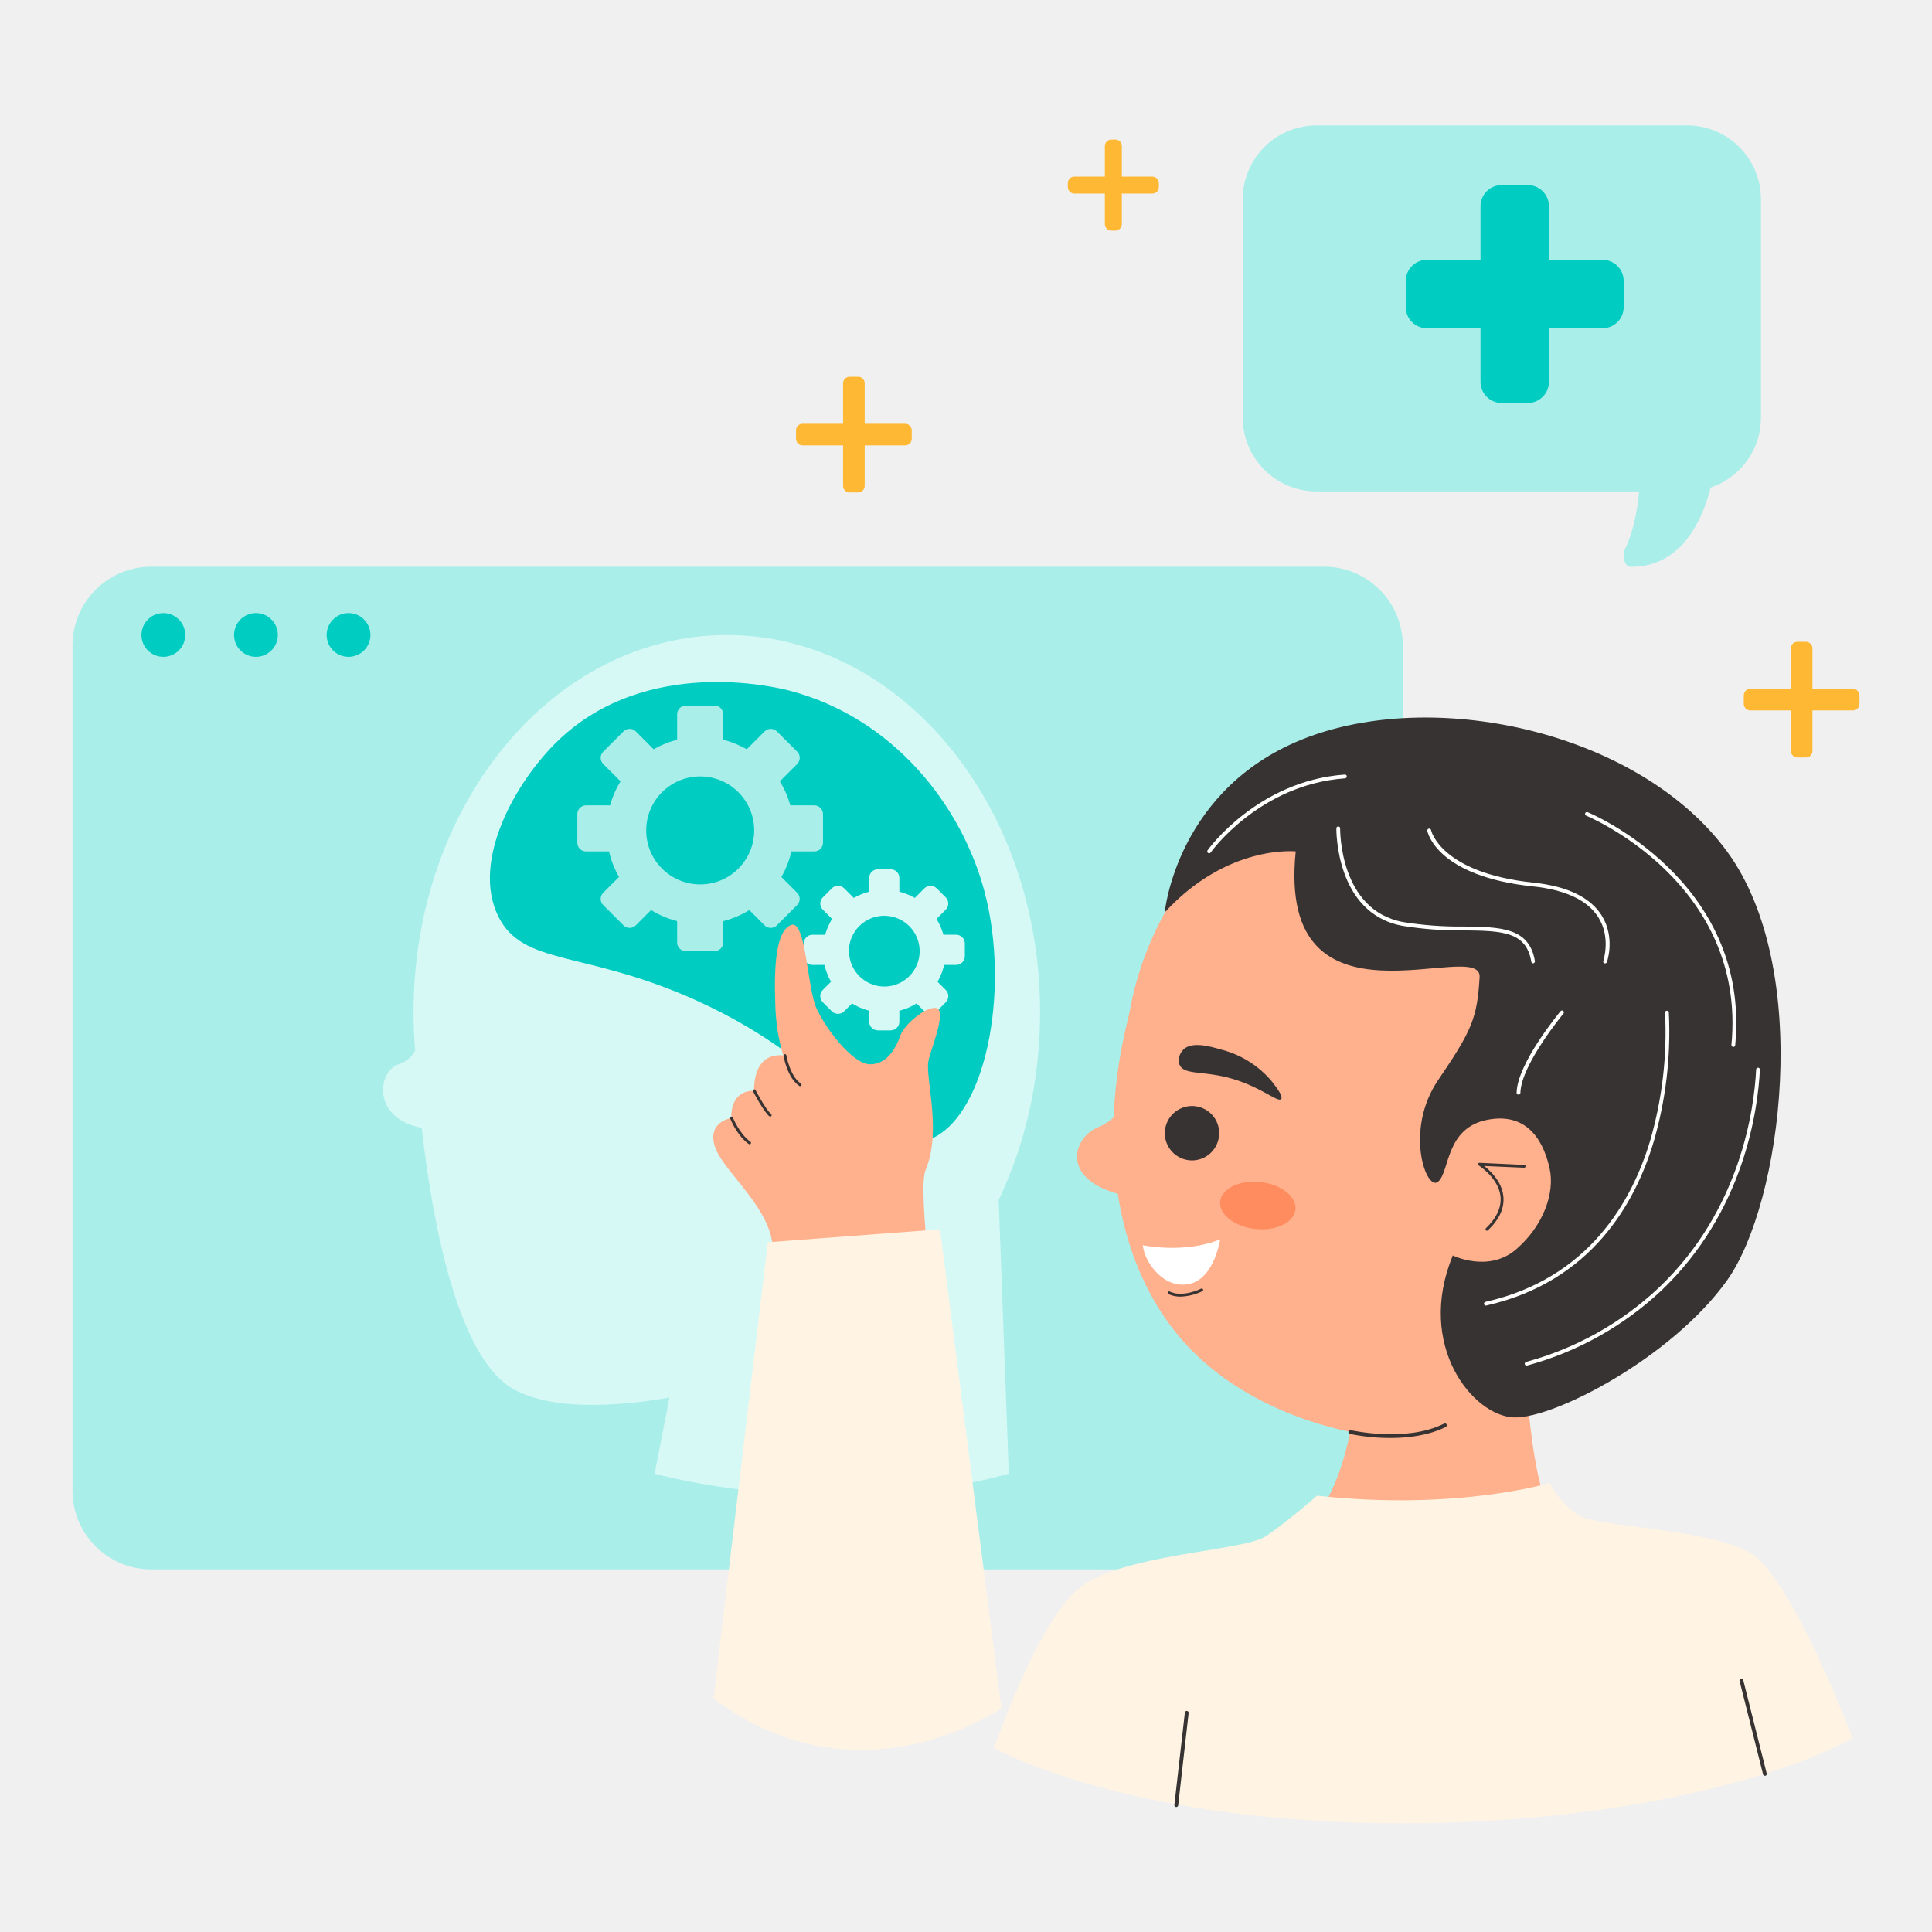
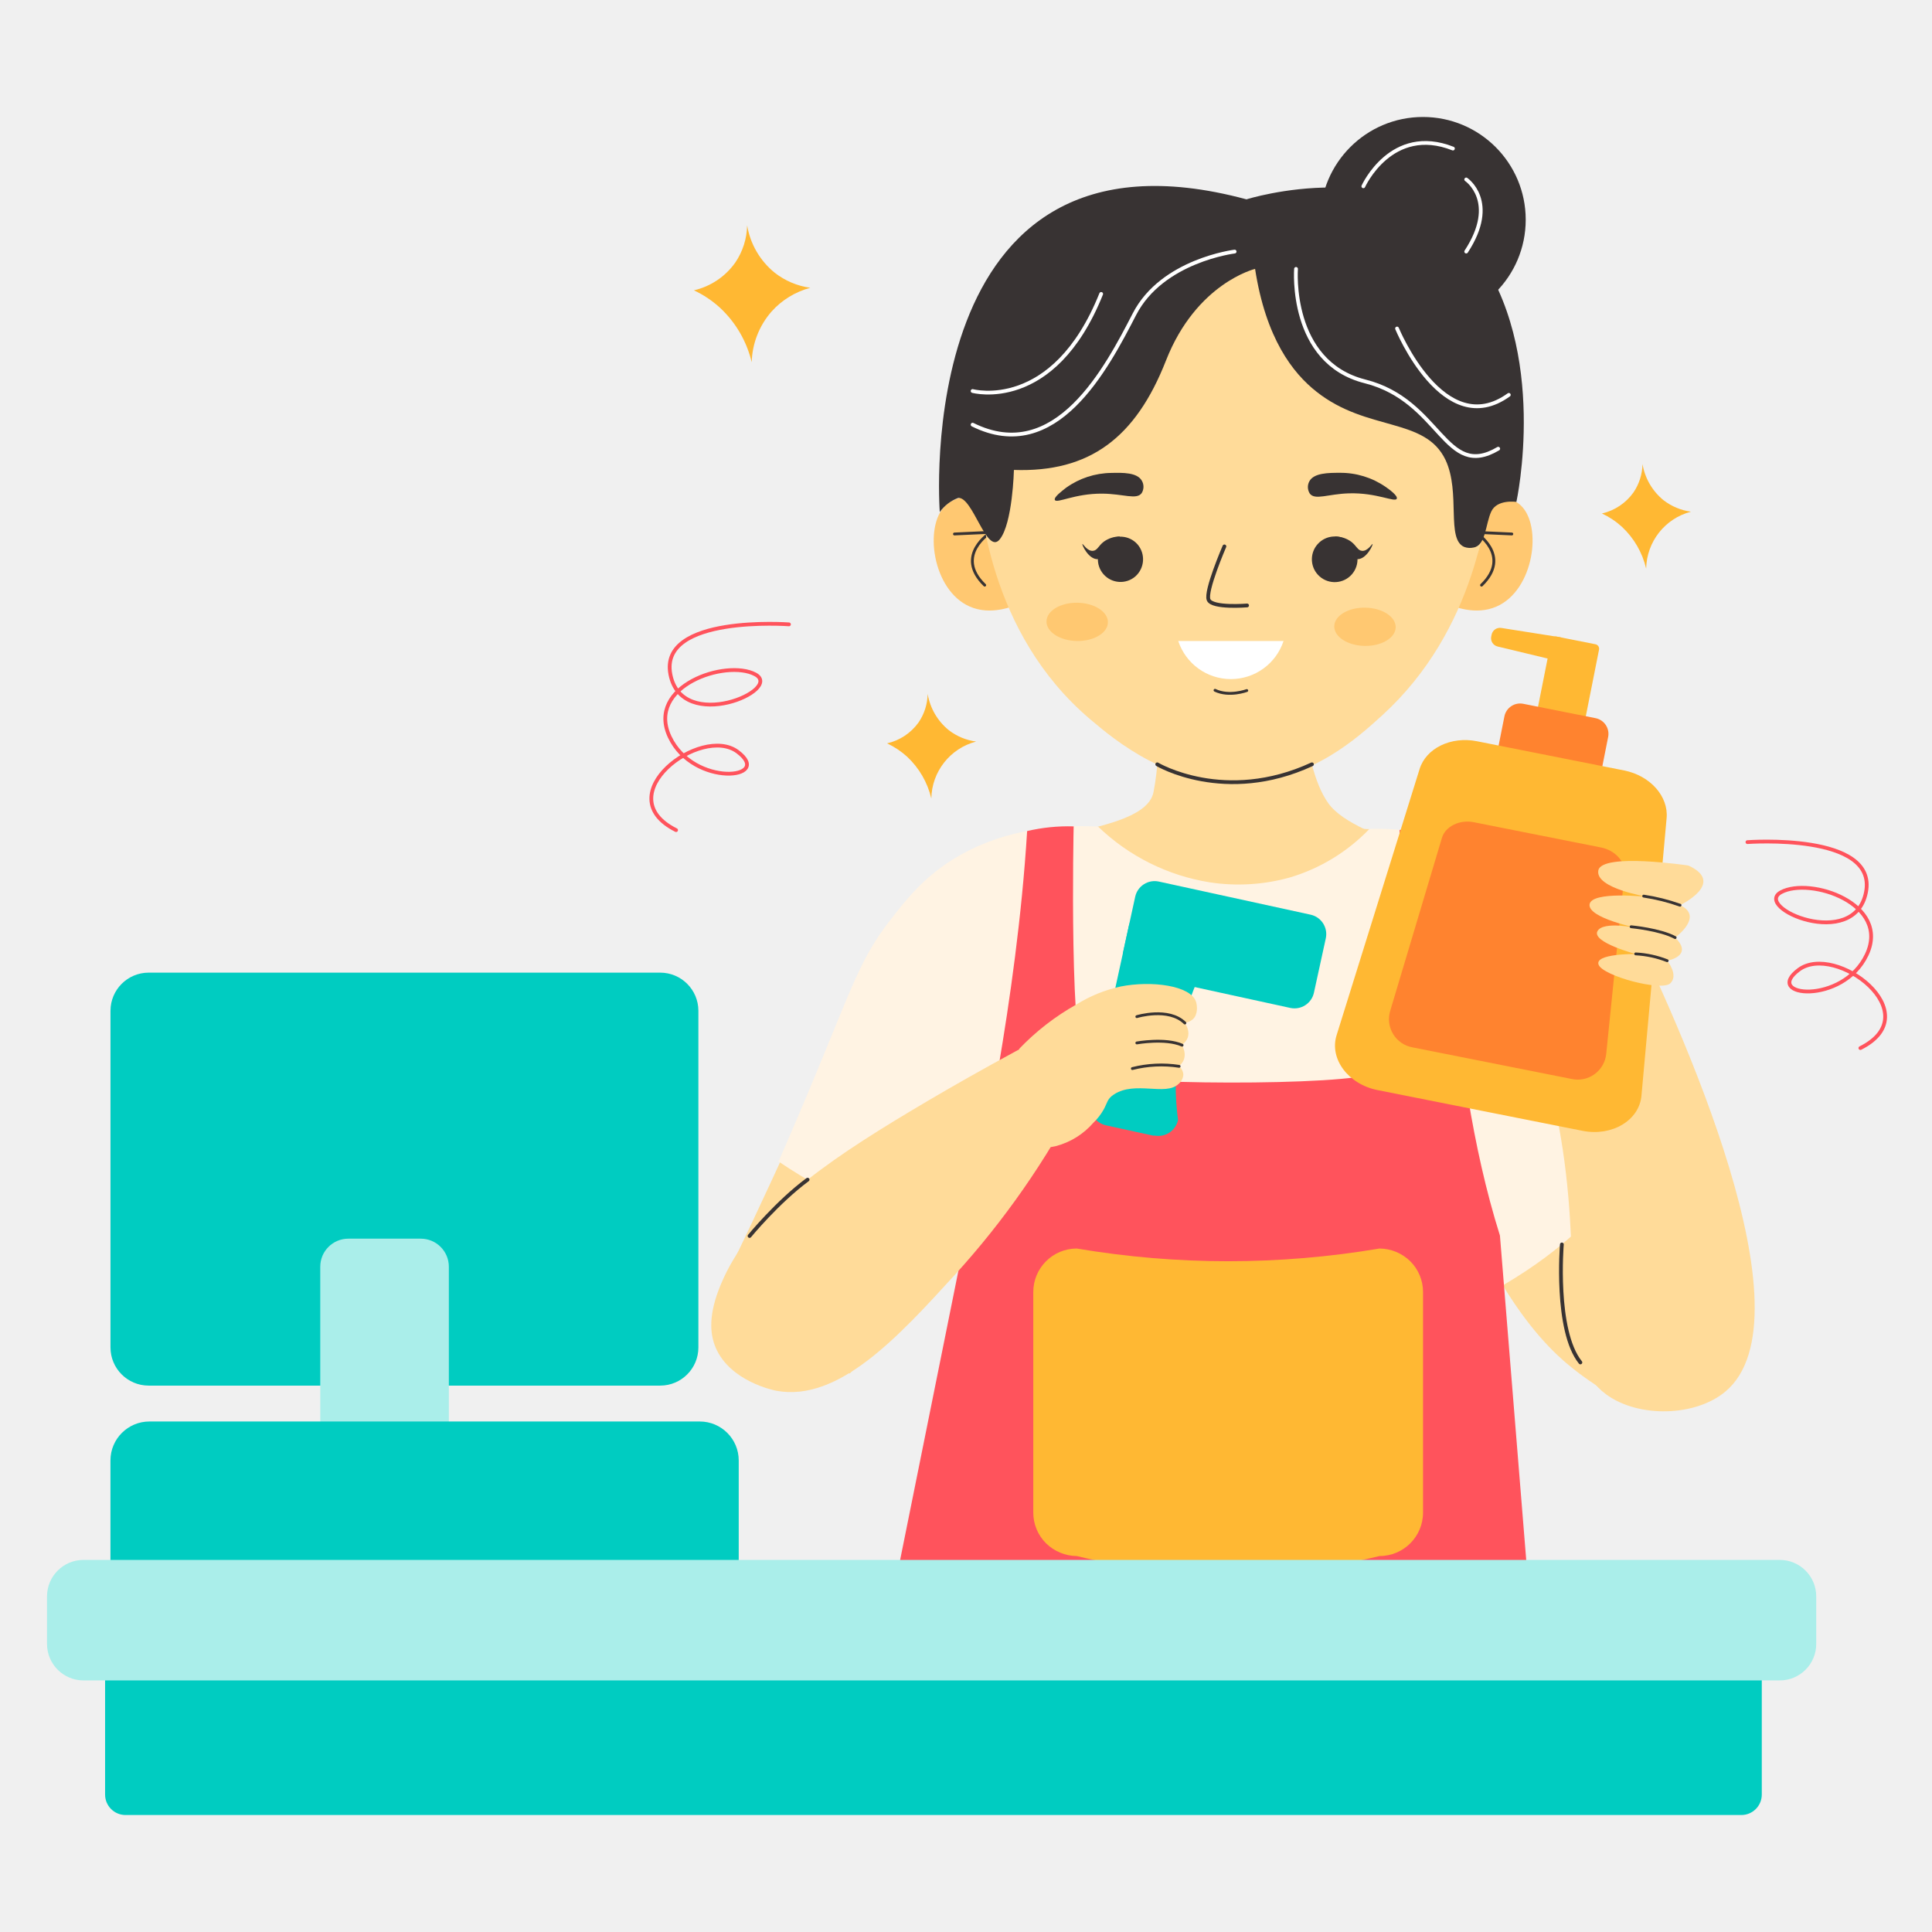
<svg xmlns="http://www.w3.org/2000/svg" viewBox="0 0 512 512">
  <defs>
-     <style>.cls-1{fill:#aaeeea;}.cls-2{fill:#00ccc1;}.cls-3{fill:#ffb833;}.cls-4{fill:#ffb08d;}.cls-5,.cls-7{fill:#383333;}.cls-6{fill:#ff8c5f;}.cls-10,.cls-7{fill-rule:evenodd;}.cls-8{fill:#d7f9f6;}.cls-9{fill:#fff3e3;}.cls-10,.cls-11{fill:#fff;}</style>
+     <style>.cls-1{fill:#ffb833;}.cls-16,.cls-2,.cls-4,.cls-7,.cls-9{fill:none;stroke-linecap:round;stroke-linejoin:round;}.cls-2{stroke:#ff535c;}.cls-3{fill:#ffc871;}.cls-4,.cls-7,.cls-9{stroke:#383333;}.cls-4{stroke-width:0.75px;}.cls-5{fill:#ffdb99;}.cls-6{fill:#fff3e3;}.cls-10,.cls-8{fill:#383333;}.cls-10,.cls-13,.cls-9{fill-rule:evenodd;}.cls-11{fill:#ff535c;}.cls-12{fill:#ff832f;}.cls-13{fill:#fff;}.cls-14{fill:#00ccc1;}.cls-15{fill:#aaeeea;}.cls-16{stroke:#fff;}</style>
  </defs>
-   <g data-name="Online Mental Health Checkup" id="Online_Mental_Health_Checkup">
-     <rect class="cls-1" height="265.73" rx="20.87" width="352.53" x="19.22" y="150.18" />
-     <circle class="cls-2" cx="43.29" cy="168.27" r="5.8" />
-     <circle class="cls-2" cx="67.83" cy="168.27" r="5.8" />
-     <circle class="cls-2" cx="92.37" cy="168.27" r="5.8" />
-     <rect class="cls-3" height="24.12" rx="1.73" transform="translate(246 344.1) rotate(-90)" width="4.5" x="292.8" y="36.99" />
-     <rect class="cls-3" height="24.12" rx="1.73" transform="translate(590.1 98.1) rotate(-180)" width="4.5" x="292.8" y="36.99" />
-     <rect class="cls-3" height="30.66" rx="1.73" transform="translate(111.12 341.46) rotate(-90)" width="5.72" x="223.43" y="99.84" />
-     <rect class="cls-3" height="30.66" rx="1.73" transform="translate(452.58 230.34) rotate(-180)" width="5.72" x="223.43" y="99.84" />
-     <rect class="cls-3" height="30.66" rx="1.73" transform="translate(292.05 662.86) rotate(-90)" width="5.72" x="474.59" y="170.07" />
-     <rect class="cls-3" height="30.66" rx="1.73" transform="translate(954.91 370.81) rotate(-180)" width="5.72" x="474.59" y="170.07" />
-     <circle class="cls-4" cx="382.89" cy="283.04" r="84.83" />
-     <path class="cls-4" d="M467.2,296.33c-1.88,8.86-10.66,45.31-44.9,67.76-7.89,5.17-31.24,20.49-62.19,15.78-2.36-.36-27.51-4.51-44.86-22.59C289,329.9,287.72,278,315.05,230.54c15.17-1.95,55.16-5,97.14,17.41A161.06,161.06,0,0,1,467.2,296.33Z" />
-     <path class="cls-5" d="M337,286.52a25.83,25.83,0,0,0-13.2-8.33c-3.47-1-8.18-2.28-10.33.1a3.94,3.94,0,0,0-.88,3.88c1.09,2.62,5.71,1.67,12.39,3.29,8.79,2.13,13.66,6.89,14.55,5.78C340.14,290.44,337.85,287.63,337,286.52Z" />
-     <ellipse class="cls-6" cx="333.35" cy="319.47" rx="6.25" ry="10.03" transform="translate(-20.16 616.49) rotate(-83.82)" />
-     <path class="cls-4" d="M386.26,301.73c.89-.88,5.77-5.46,12.75-5,1,.07,5.08.37,7.82,2.94,7.11,6.64,4.39,27.63-7.89,33-6.85,3-14.14,0-16.6-1.11Q384.3,316.69,386.26,301.73Z" />
-     <path class="cls-5" d="M394.05,326.15a.39.39,0,0,1-.27-.11.37.37,0,0,1,0-.53c2.86-2.77,4.16-5.6,3.87-8.43-.52-4.9-5.72-8.19-5.78-8.23a.36.36,0,0,1-.15-.43.38.38,0,0,1,.37-.26l11.84.55a.37.37,0,0,1,.36.39.39.39,0,0,1-.39.36L393.33,309c1.64,1.29,4.66,4.14,5.07,8,.33,3.07-1,6.11-4.09,9.05A.39.39,0,0,1,394.05,326.15Z" />
-     <path class="cls-4" d="M298.94,289.59a13.3,13.3,0,0,1-8.05,9.19c-7,2.92-10.68,15.61,10.67,18.68l3.09-14.3Z" />
-     <path class="cls-5" d="M312.85,343.62a7.39,7.39,0,0,1-3.2-.67.38.38,0,0,1-.17-.5.37.37,0,0,1,.5-.18c3.5,1.68,8.28-.74,8.33-.77a.37.37,0,0,1,.5.17.37.37,0,0,1-.16.5A14.18,14.18,0,0,1,312.85,343.62Z" />
-     <path class="cls-7" d="M319,306.82a7.21,7.21,0,1,1,3.41-9.6A7.24,7.24,0,0,1,319,306.82Z" />
-     <rect class="cls-1" height="97.01" rx="19.6" transform="translate(795.99 163.48) rotate(-180)" width="137.34" x="329.32" y="33.24" />
-     <path class="cls-1" d="M454.44,123.2s-2.51,27.28-22.39,27c-1.49,0-2.29-2.84-1.36-4.78,2.08-4.33,4.44-12.51,4.05-27Z" />
-     <path class="cls-4" d="M359.89,364.31s-1.6,34-16.89,42.7-56.78.62-62.95,56.93c0,0,108.92,30.32,197.4,0,0,0-4.95-39.6-14.85-46.41s-46.26-7.43-51.9-17.33-6.77-43.31-6.77-43.31Z" />
-     <ellipse class="cls-8" cx="192.61" cy="268.29" rx="83.02" ry="100" />
-     <path class="cls-8" d="M185.09,331l-11.6,59.54s46.42,13.12,93.85,0l-4-108.24Z" />
-     <path class="cls-8" d="M110.11,279.49s3.54,76.73,26.25,88.8,75.69-6.84,75.69-6.84l-12.87-88.57Z" />
-     <path class="cls-8" d="M112.14,268.29s.5,11.65-6.31,13.67S98,301.14,120,299.12Z" />
-     <path class="cls-2" d="M147.88,196.29c-11.41,11-22.93,31.85-15.91,46.4,6.5,13.47,22.83,9,52.6,22.45,39.18,17.74,46.57,41.68,60.81,37.19,15.85-5,22.45-39.65,15.58-65.84-6-22.86-24.08-46.16-51.6-53.43C205.92,182.15,171.44,173.63,147.88,196.29Z" />
-     <path class="cls-1" d="M160.77,220.08a24.79,24.79,0,1,0,24.79-24.79A24.79,24.79,0,0,0,160.77,220.08Zm10.48,0a14.31,14.31,0,1,1,14.31,14.3A14.31,14.31,0,0,1,171.25,220.08Z" />
-     <rect class="cls-1" height="14.43" rx="2.31" transform="translate(371.11 388.39) rotate(-180)" width="12.21" x="179.45" y="186.98" />
-     <rect class="cls-1" height="14.43" rx="2.31" transform="translate(371.11 489.72) rotate(-180)" width="12.21" x="179.45" y="237.65" />
-     <rect class="cls-1" height="14.43" rx="2.31" transform="translate(379.75 59.31) rotate(90)" width="12.21" x="154.12" y="212.32" />
-     <rect class="cls-1" height="14.43" rx="2.31" transform="translate(430.42 8.64) rotate(90)" width="12.21" x="204.79" y="212.32" />
-     <rect class="cls-1" height="14.43" rx="2.31" transform="translate(217 -49) rotate(45)" width="12.21" x="161.54" y="230.23" />
-     <rect class="cls-1" height="14.43" rx="2.31" transform="translate(202.16 -84.82) rotate(45)" width="12.21" x="197.37" y="194.4" />
-     <rect class="cls-1" height="14.43" rx="2.31" transform="translate(428.75 225.64) rotate(135)" width="12.21" x="161.54" y="194.4" />
-     <rect class="cls-1" height="14.43" rx="2.31" transform="translate(515.24 261.46) rotate(135)" width="12.21" x="197.37" y="230.23" />
-     <path class="cls-8" d="M218.09,252.07a16.26,16.26,0,1,0,16.25-16.25A16.26,16.26,0,0,0,218.09,252.07Zm6.87,0a9.38,9.38,0,1,1,9.38,9.38A9.38,9.38,0,0,1,225,252.07Z" />
-     <rect class="cls-8" height="9.46" rx="2.31" transform="translate(468.68 470.2) rotate(-180)" width="8" x="230.34" y="230.37" />
-     <rect class="cls-8" height="9.46" rx="2.31" transform="translate(468.68 536.66) rotate(-180)" width="8" x="230.34" y="263.6" />
-     <rect class="cls-8" height="9.46" rx="2.31" transform="translate(469.44 33.99) rotate(90)" width="8" x="213.73" y="246.98" />
-     <rect class="cls-8" height="9.46" rx="2.31" transform="translate(502.67 0.76) rotate(90)" width="8" x="246.95" y="246.98" />
-     <rect class="cls-8" height="9.46" rx="2.31" transform="translate(251.49 -80.23) rotate(45)" width="8" x="218.59" y="258.73" />
-     <rect class="cls-8" height="9.46" rx="2.31" transform="translate(241.76 -103.73) rotate(45)" width="8" x="242.09" y="235.24" />
-     <rect class="cls-8" height="9.46" rx="2.31" transform="translate(549.68 252.25) rotate(135)" width="8" x="218.59" y="235.24" />
-     <rect class="cls-8" height="9.46" rx="2.31" transform="translate(606.4 275.75) rotate(135)" width="8" x="242.09" y="258.73" />
-     <path class="cls-4" d="M208,279.73s-3.27-19.45,1.56-24.17,2.92,13.78,11,22.28,14.69,6.28,17.24,2.88,2.26-9.16,8.21-11.45.71,6.92,0,12,3.6,18.46-.73,28.84,18.14,142.35,18.14,142.35-32.55,20.92-69.61-4.18c0,0,10.43-104.85,11-116.17s-13-21.33-15.3-28.08,4.3-7.75,4.3-7.75-.62-7.22,6-7.22C199.91,289.07,199.13,278.59,208,279.73Z" />
-     <path class="cls-4" d="M209.64,284.87s-3.68-6.51-4.15-17.74.19-20.45,4.15-22,4.25,16.55,6.7,22,9.54,14.72,14.07,14.91,7.08-4.34,8.12-7.46,6.89-7.93,9.53-7.45-.33,8.21-1.77,13-1.53,12.94-1.53,12.94-6.23,1.17-6.8,1.26S209.64,284.87,209.64,284.87Z" />
-     <path class="cls-9" d="M349.05,396.37s-7.44,6.54-13.51,10.7-39.05,4.59-50.1,14.29-22,41.92-22,41.92S294.83,481,359.27,483s113-11.86,131.65-22.39c0,0-15.93-42.4-27-49s-40.88-6.93-45.73-10.05A23.56,23.56,0,0,1,410.7,393S386,400.47,349.05,396.37Z" />
-     <path class="cls-9" d="M203.47,329.21l45.65-3.43,16.27,126.89s-37.56,26.55-76.29-2.55Z" />
-     <path class="cls-5" d="M308.66,241.81s3.15-33.54,38.14-46.52,88-.82,110.87,30.34,14.55,93.35,0,113.71S411.93,376,401.19,375.63,375.12,356.76,385,332.71c0,0,9.51,4.69,16.83-1.66s10.2-15,8.86-21.25-5.18-15.21-16.44-13.06-10,13.74-13.14,16.43-9-13.67,0-26.92,10.34-16.37,11-27.29-53.92,17.27-48.73-33.33C343.35,225.63,325.26,223.7,308.66,241.81Z" />
-     <rect class="cls-2" height="18.13" rx="5.6" width="57.75" x="372.54" y="68.86" />
-     <rect class="cls-2" height="57.75" rx="5.6" width="18.13" x="392.35" y="49.05" />
-     <path class="cls-10" d="M302.85,330s11,2.34,20.51-1.56c0,0-1.54,10.4-8.17,11.83S303.37,334.77,302.85,330Z" />
-     <path class="cls-5" d="M368.59,381.08A52.71,52.71,0,0,1,357.72,380a.5.5,0,0,1-.37-.6.5.5,0,0,1,.6-.38c.15,0,14.68,3.32,24.71-1.73a.5.5,0,1,1,.45.89C378.55,380.43,373.2,381.08,368.59,381.08Z" />
-     <path class="cls-5" d="M311.72,478.88h-.06a.5.5,0,0,1-.44-.55L314,453.85a.5.5,0,0,1,.55-.44.5.5,0,0,1,.45.55l-2.77,24.48A.51.51,0,0,1,311.72,478.88Z" />
-     <path class="cls-5" d="M467.72,470.61a.51.51,0,0,1-.49-.38L461,445.45a.51.51,0,0,1,.37-.61.49.49,0,0,1,.6.37L468.2,470a.49.49,0,0,1-.36.6Z" />
-     <path class="cls-5" d="M198.65,303.25a.38.38,0,0,1-.22-.07c-3.17-2.3-4.84-6.57-4.91-6.75a.38.38,0,0,1,.22-.49.37.37,0,0,1,.48.22s1.66,4.24,4.65,6.42a.37.37,0,0,1,.09.52A.39.39,0,0,1,198.65,303.25Z" />
-     <path class="cls-5" d="M204.11,295.91a.38.38,0,0,1-.24-.09c-1.47-1.2-4.18-6.36-4.29-6.57a.37.37,0,0,1,.16-.51.36.36,0,0,1,.5.16c0,.05,2.75,5.24,4.11,6.34a.38.38,0,0,1,.05.53A.37.37,0,0,1,204.11,295.91Z" />
-     <path class="cls-5" d="M212.05,287.85a.37.37,0,0,1-.21-.06c-3.21-2.14-4.16-7.76-4.19-8a.36.36,0,0,1,.3-.43.38.38,0,0,1,.44.31c0,.05.93,5.53,3.87,7.5a.38.38,0,0,1,.1.52A.38.38,0,0,1,212.05,287.85Z" />
-     <path class="cls-11" d="M320.43,226.13a.47.47,0,0,1-.28-.09.51.51,0,0,1-.13-.7c.13-.18,13.18-18.41,36.36-20.07a.5.5,0,1,1,.07,1c-22.69,1.62-35.48,19.47-35.61,19.65A.48.48,0,0,1,320.43,226.13Z" />
-     <path class="cls-11" d="M406.31,255.3a.5.5,0,0,1-.5-.42c-1.33-8.12-7.95-8.2-18-8.32a92.7,92.7,0,0,1-16.18-1.21c-17.8-3.29-17.48-25.61-17.48-25.83a.5.5,0,1,1,1,0c0,.22-.29,21.69,16.66,24.83a92.38,92.38,0,0,0,16,1.19c9.77.12,17.49.21,18.95,9.16a.51.51,0,0,1-.41.58Z" />
-     <path class="cls-11" d="M425.36,255.3a.45.45,0,0,1-.16,0,.5.5,0,0,1-.31-.63c0-.06,2.1-6.19-1.33-11.59-2.87-4.52-8.69-7.27-17.31-8.17-25.36-2.66-27.9-14.22-28-14.71a.5.5,0,0,1,1-.19c0,.11,2.57,11.33,27.12,13.9,8.94.94,15,3.85,18.06,8.65,3.67,5.81,1.51,12.17,1.41,12.44A.5.5,0,0,1,425.36,255.3Z" />
-     <path class="cls-11" d="M402.4,290.09h0a.5.5,0,0,1-.48-.52c.19-7.79,11.18-21,11.64-21.6a.51.51,0,0,1,.71-.06.49.49,0,0,1,.06.7c-.11.14-11.23,13.54-11.41,21A.51.51,0,0,1,402.4,290.09Z" />
-     <path class="cls-11" d="M459.31,277.45h0a.52.52,0,0,1-.46-.55c4.08-43-38.06-60.56-38.49-60.73a.51.51,0,0,1-.27-.66.5.5,0,0,1,.65-.27c.43.17,43.26,18,39.11,61.75A.5.5,0,0,1,459.31,277.45Z" />
-     <path class="cls-11" d="M393.83,346a.5.5,0,0,1-.11-1c27.32-6.21,38.79-26.67,43.6-42.75a103.16,103.16,0,0,0,3.94-33.86.5.5,0,0,1,.46-.54.5.5,0,0,1,.54.46,104.3,104.3,0,0,1-4,34.2c-4.88,16.34-16.54,37.15-44.34,43.46Z" />
-     <path class="cls-11" d="M404.57,361.9a.49.49,0,0,1-.48-.37.5.5,0,0,1,.35-.61,82.9,82.9,0,0,0,35.13-19.63c21.73-20.63,25.3-47.34,25.83-57.86a.49.49,0,0,1,.52-.48.5.5,0,0,1,.47.53c-.53,10.64-4.14,37.65-26.13,58.54a84,84,0,0,1-35.55,19.86A.34.34,0,0,1,404.57,361.9Z" />
+   <g data-name="Product Scanning" id="Product_Scanning">
+     <path class="cls-1" d="M235.09,197a21.47,21.47,0,0,1,5.3,3.53,22.1,22.1,0,0,1,6.42,11.08,15.89,15.89,0,0,1,11.87-15.09,15.13,15.13,0,0,1-7.22-3,15.72,15.72,0,0,1-5.62-9.63,13.85,13.85,0,0,1-2.4,7.55A14.15,14.15,0,0,1,235.09,197Z" />
+     <path class="cls-1" d="M424.53,136.08a21.19,21.19,0,0,1,5.3,3.53,22.1,22.1,0,0,1,6.42,11.08,15.89,15.89,0,0,1,11.87-15.09,15.23,15.23,0,0,1-7.22-3,15.72,15.72,0,0,1-5.62-9.63,13.8,13.8,0,0,1-2.4,7.54A14.13,14.13,0,0,1,424.53,136.08Z" />
+     <path class="cls-1" d="M183.89,76.94a27.47,27.47,0,0,1,6.92,4.62A28.83,28.83,0,0,1,199.21,96a21.27,21.27,0,0,1,5.25-13.43,21,21,0,0,1,10.28-6.3,19.75,19.75,0,0,1-9.44-4A20.49,20.49,0,0,1,198,59.73a18.19,18.19,0,0,1-3.15,9.86A18.52,18.52,0,0,1,183.89,76.94Z" />
+     <path class="cls-2" d="M209.08,165.46s-34.48-2.55-31.42,13.25,30.16,4.08,22.47,0-29,3.06-22.66,16.56,27.71,11.21,18,3.95-34.65,11.59-16.3,20.77" />
+     <path class="cls-2" d="M463.09,223.17s34.48-2.55,31.42,13.25-30.15,4.08-22.47,0,29,3.06,22.67,16.56-27.72,11.21-18,4,34.65,11.6,16.31,20.77" />
+     <path class="cls-3" d="M267.28,135.54a13.94,13.94,0,0,0-10.35-4c-.83.06-4.13.31-6.35,2.39-5.77,5.4-3.56,22.44,6.4,26.81,5.57,2.45,11.49,0,13.49-.89Q268.88,147.68,267.28,135.54Z" />
+     <path class="cls-4" d="M252.94,141.51l9.61-.44s-9.78,6.09-1.59,14" />
+     <path class="cls-3" d="M386.3,135.54a14,14,0,0,1,10.35-4c.83.06,4.13.31,6.36,2.39,5.77,5.4,3.56,22.44-6.41,26.81-5.57,2.45-11.49,0-13.48-.89Z" />
+     <path class="cls-4" d="M400.65,141.51l-9.62-.44s9.78,6.09,1.59,14" />
+     <circle class="cls-5" cx="327.19" cy="124.57" r="68.07" />
+     <path class="cls-5" d="M344.85,175.13s-.6,27,7.2,37.78,39.58,12.59,46.77,34.78-26.78,119,0,202.11a218,218,0,0,1-52.77,12.89c-46.94,5.37-85.1-5.92-106.55-14.27A358.35,358.35,0,0,0,250.89,405c8-40.84,8.07-74.25,6.8-84.88-6.4-53.42-15.19-79-4-89.4s49.58-8.8,52-20.79,1.6-34.78,1.6-34.78S325.66,164.33,344.85,175.13Z" />
+     <path class="cls-5" d="M288.15,219.67c-20.22,1.05-32.49,7.68-39.51,12.81-15.28,11.18-19.26,25.18-37.71,66.25-8.42,18.75-15.61,33.69-20.07,42.81L225.2,364a234.29,234.29,0,0,0,49.24-79.5A232.57,232.57,0,0,0,288.15,219.67Z" />
+     <path class="cls-5" d="M361.29,219.67c24.65.77,38,8.73,45.65,15.87,15.12,14.12,14.3,31,28.54,63.87a259.29,259.29,0,0,0,23.1,42.13l-28.82,29.59A87.43,87.43,0,0,1,418.55,364c-8.5-6.35-26.61-22.3-43.55-79.53A421.06,421.06,0,0,1,361.29,219.67Z" />
+     <path class="cls-6" d="M291,219.05a55.15,55.15,0,0,0,29.61,14.78,50.61,50.61,0,0,0,21.15-1.27,48.27,48.27,0,0,0,21.16-12.89s35.49-1.88,52.05,21.56,20.49,58.18,20.49,58.18-3.39,21.47-37.21,41.23c-.82,11.59-1.27,23.86-1.2,36.74a486,486,0,0,0,6.45,76.45s-104.64,31.59-167.84-5.78c0,0,19.54-55.21,20-118.4a154.8,154.8,0,0,1-49.34-21.84c1.18-2.69,3.18-7.28,5.61-13,13.66-32.17,15.39-40,24.11-51.13,3.91-5,8.41-10.86,16.44-15.9C263.68,220.81,276.79,218.38,291,219.05Z" />
+     <path class="cls-5" d="M399.85,255.09a197.17,197.17,0,0,1,14.3,49.58c5.19,34.63-1.31,55.43,11.48,64.84,8.61,6.34,23.78,5.91,31.68-.78,23.18-19.63-12-96.82-26.34-126.24Z" />
+     <path class="cls-5" d="M259.12,124.57c.35,8.62,2.76,43.11,29.74,66,6.56,5.56,21.17,17.93,41.28,16.82,17.67-1,29.55-11.8,36.18-17.84,24.83-22.62,28.27-54.31,28.95-64.93C395.27,124.57,319.58,57.1,259.12,124.57Z" />
+     <path class="cls-7" d="M306.68,202.55s17.9,10.67,41,0" />
+     <path class="cls-8" d="M282.52,129.26a21,21,0,0,1,12-3.93c2.93-.07,6.89-.17,8.11,2.12a3.19,3.19,0,0,1-.08,3.24c-1.37,1.84-4.82.18-10.4.13-7.35-.07-12.12,2.71-12.61,1.66C279.23,131.72,281.59,130,282.52,129.26Z" />
+     <path class="cls-8" d="M367.16,129a21,21,0,0,0-12.11-3.7c-2.93,0-6.9,0-8.08,2.29a3.2,3.2,0,0,0,.15,3.23c1.41,1.81,4.83.08,10.4-.08,7.35-.21,12.18,2.48,12.64,1.42C370.49,131.36,368.1,129.65,367.16,129Z" />
+     <path class="cls-9" d="M324.48,144.8s-5.14,11.88-4.19,14.15,10.2,1.5,10.2,1.5" />
+     <path class="cls-4" d="M330.41,183s-4.65,1.74-8.42-.07" />
+     <ellipse class="cls-3" cx="285.47" cy="164.81" rx="5.07" ry="8.14" transform="translate(115.8 447.41) rotate(-89.02)" />
+     <ellipse class="cls-3" cx="361.75" cy="166.11" rx="5.07" ry="8.14" transform="translate(189.46 524.96) rotate(-89.02)" />
+     <path class="cls-10" d="M300.89,152.75a6,6,0,1,1,.53-8.53A6.07,6.07,0,0,1,300.89,152.75Z" />
+     <path class="cls-10" d="M286.85,144.17c.14-.11,1.32,2,2.84,1.8,1.13-.11,1.41-1.35,2.84-2.43a7.27,7.27,0,0,1,4.27-1.36,15.54,15.54,0,0,1-2.44,3.52c-1.38,1.5-2.27,2.47-3.48,2.49C288.43,148.22,286.67,144.32,286.85,144.17Z" />
+     <path class="cls-10" d="M358.25,152.22a6.05,6.05,0,1,1-.53-8.53A6.07,6.07,0,0,1,358.25,152.22Z" />
+     <path class="cls-10" d="M363.74,144.17c-.13-.11-1.31,2-2.84,1.8-1.12-.11-1.41-1.35-2.84-2.43a7.27,7.27,0,0,0-4.27-1.36,15.87,15.87,0,0,0,2.44,3.52c1.38,1.5,2.27,2.47,3.48,2.49C362.16,148.22,363.92,144.32,363.74,144.17Z" />
+     <path class="cls-11" d="M284.53,219s-1.35,62,3.62,65.31,69.94,3.57,76.06,0,6.71-64.39,6.71-64.39a54.83,54.83,0,0,1,12.89,2s-1.26,58,13.69,105.52L408.21,459.6s-95.48,35.67-176.51-12.24l27.42-136.07s10.32-45.83,13.08-91.05A47.75,47.75,0,0,1,284.53,219Z" />
+     <path class="cls-1" d="M365.59,412.37a171,171,0,0,1-80.23,0,11.78,11.78,0,0,1-8.15-3.38,11.47,11.47,0,0,1-3.38-8.15V342.4a11.53,11.53,0,0,1,11.53-11.53,240.54,240.54,0,0,0,80.23,0,11.79,11.79,0,0,1,8.15,3.38,11.49,11.49,0,0,1,3.38,8.15v58.44A11.53,11.53,0,0,1,365.59,412.37Z" />
+     <path class="cls-5" d="M191,340.46c7.74-18.79,27.36-32.25,50.21-45.95,12.37-7.41,29-16.84,49.15-26.95q-2,11.25-4.07,22.49A222.41,222.41,0,0,1,253,337.89c-14.95,16.38-30.76,33.71-47.24,30.68-.52-.09-12.28-2.42-16.12-11.48C188.06,353.31,187.77,348.2,191,340.46Z" />
+     <path class="cls-1" d="M412.15,175l-15.27-3.67a2.26,2.26,0,0,1-1.69-2.64l.1-.48a2.26,2.26,0,0,1,2.57-1.8l15.51,2.45a2.26,2.26,0,0,1,1.87,2.67l-.34,1.71A2.26,2.26,0,0,1,412.15,175Z" />
+     <rect class="cls-1" height="26.84" rx="1.21" transform="translate(43.59 -77.38) rotate(11.24)" width="12.91" x="408.61" y="169.44" />
+     <rect class="cls-12" height="16.66" rx="4.25" transform="translate(46.2 -76.45) rotate(11.24)" width="28.03" x="397.63" y="188.24" />
+     <path class="cls-1" d="M419.39,299.68l-54.31-10.79c-7.8-1.55-12.82-8.28-10.87-14.54l22-70.55c1.72-5.53,8.33-8.73,15.21-7.36l39,7.74c6.89,1.37,11.77,6.85,11.25,12.63L435,290.4C434.4,296.93,427.18,301.23,419.39,299.68Z" />
+     <path class="cls-12" d="M416.42,285.92l-42-8.34a7.59,7.59,0,0,1-6-9.7L382.14,222c.92-3,4.67-4.85,8.4-4.11l33.79,6.71c3.74.75,6.51,3.85,6.19,7l-4.85,47.64A7.58,7.58,0,0,1,416.42,285.92Z" />
+     <path class="cls-5" d="M447.43,229.37s-23-3.45-23.86,1.32,13.11,7,13.11,7-15-1.65-15.43,2S434.19,246,434.19,246s-9.46-2.1-10.87.82,10.15,6,10.15,6-11-.15-9.82,2.85,16.71,7.14,19,4.92-.83-6-.83-6,7.15-1.19,2.11-6.13c0,0,7.77-5.61,1.3-8.58C445.23,239.89,457.54,234,447.43,229.37Z" />
+     <path class="cls-4" d="M435.59,237.48a51.33,51.33,0,0,1,9.64,2.41" />
+     <path class="cls-4" d="M432.26,245.6s7.72.71,11.67,2.87" />
+     <path class="cls-4" d="M433.47,252.79a26.65,26.65,0,0,1,8.35,1.81" />
+     <path class="cls-7" d="M413.91,329.79s-1.9,22.82,4.91,31.27" />
+     <path class="cls-7" d="M198.64,327.55s7.38-9,15.38-14.93" />
+     <path class="cls-13" d="M312.25,169.88h27.9a14.69,14.69,0,0,1-27.9,0Z" />
+     <path class="cls-8" d="M332.61,71.26S317.06,75,309,95.54s-20.26,29.68-40.3,29c0,0-.34,14.22-3.78,18.42s-7.14-11.45-11-11a10.53,10.53,0,0,0-4.87,3.73s-8.23-107,81.28-82.86c0,0,40.9-12.91,60.62,13.59s10.91,66.59,10.91,66.59-5.13-.79-6.67,2.57-1.44,9-4.69,9.52a4.36,4.36,0,0,1-2.42-.14c-4.93-2-.92-14.39-5-23.07-5.42-11.41-20.73-7.42-34.2-18.09C342.61,98.88,335.46,89.69,332.61,71.26Z" />
+     <circle class="cls-8" cx="377.1" cy="58.23" r="27.23" />
+     <path class="cls-14" d="M305.81,301l-12.69-2.77a5.37,5.37,0,0,1-4.1-6.39l10.13-46.42a5.37,5.37,0,0,1,6.39-4.1L318.23,244a5.37,5.37,0,0,1,4.1,6.39,69.42,69.42,0,0,0-10.13,46.41,5.36,5.36,0,0,1-6.39,4.11Z" />
+     <rect class="cls-14" height="25.29" rx="5.27" transform="translate(60.84 -63.43) rotate(12.31)" width="51.7" x="298.67" y="237.72" />
+     <path class="cls-5" d="M270.05,278a65,65,0,0,1,15.29-11.85,37.32,37.32,0,0,1,11.6-4.71c8.27-1.65,18.59-.24,20,4,.37,1.08.55,3.41-.81,4.66a3.84,3.84,0,0,1-2.16.94s2.63,3.49-.77,5.87c0,0,2.13,3.31-.76,5.61a3.26,3.26,0,0,1,1.16,2.28,3.52,3.52,0,0,1-1.33,2.51c-3.38,3.17-11.4-.9-17,2.68-1.9,1.22-1.75,2.19-2.79,4.05a15.11,15.11,0,0,1-2.73,3.51,19.86,19.86,0,0,1-10,6.2,17.37,17.37,0,0,1-7.14.08A20.28,20.28,0,0,0,270.05,278Z" />
+     <path class="cls-4" d="M300.08,283.18a31.22,31.22,0,0,1,12.4-.59" />
+     <path class="cls-4" d="M301.27,276.39s7.56-1.36,12,.59" />
+     <path class="cls-4" d="M301.27,269.42s8.41-2.57,12.74,1.69" />
+     <rect class="cls-14" height="109.44" rx="10.12" transform="translate(214.36 624.95) rotate(-180)" width="155.8" x="29.28" y="257.75" />
+     <rect class="cls-15" height="67.95" rx="7.44" transform="translate(203.82 724.46) rotate(-180)" width="34.08" x="84.87" y="328.25" />
+     <rect class="cls-14" height="51.64" rx="10.33" transform="translate(225.05 805.06) rotate(-180)" width="166.5" x="29.28" y="376.71" />
+     <rect class="cls-14" height="50.45" rx="5.42" width="439.04" x="27.85" y="430.55" />
+     <rect class="cls-15" height="31.94" rx="9.67" width="468.86" x="12.46" y="413.39" />
+     <path class="cls-16" d="M343.46,71.26s-1.9,24.72,18.29,29.81,21.09,26.25,35.29,17.84" />
+     <path class="cls-16" d="M370.23,87.06s12.36,30.07,29.62,17.58" />
+     <path class="cls-16" d="M327.19,66.67S308,69,300.65,83.24s-20.83,40.26-42.9,29.3" />
+     <path class="cls-16" d="M257.75,103.62s21.42,5.86,34.07-25.73" />
+     <path class="cls-16" d="M361.3,49.37s7.42-16.43,23.74-10" />
+     <path class="cls-16" d="M388.56,47.56s8.67,5.86,0,19.11" />
  </g>
</svg>
